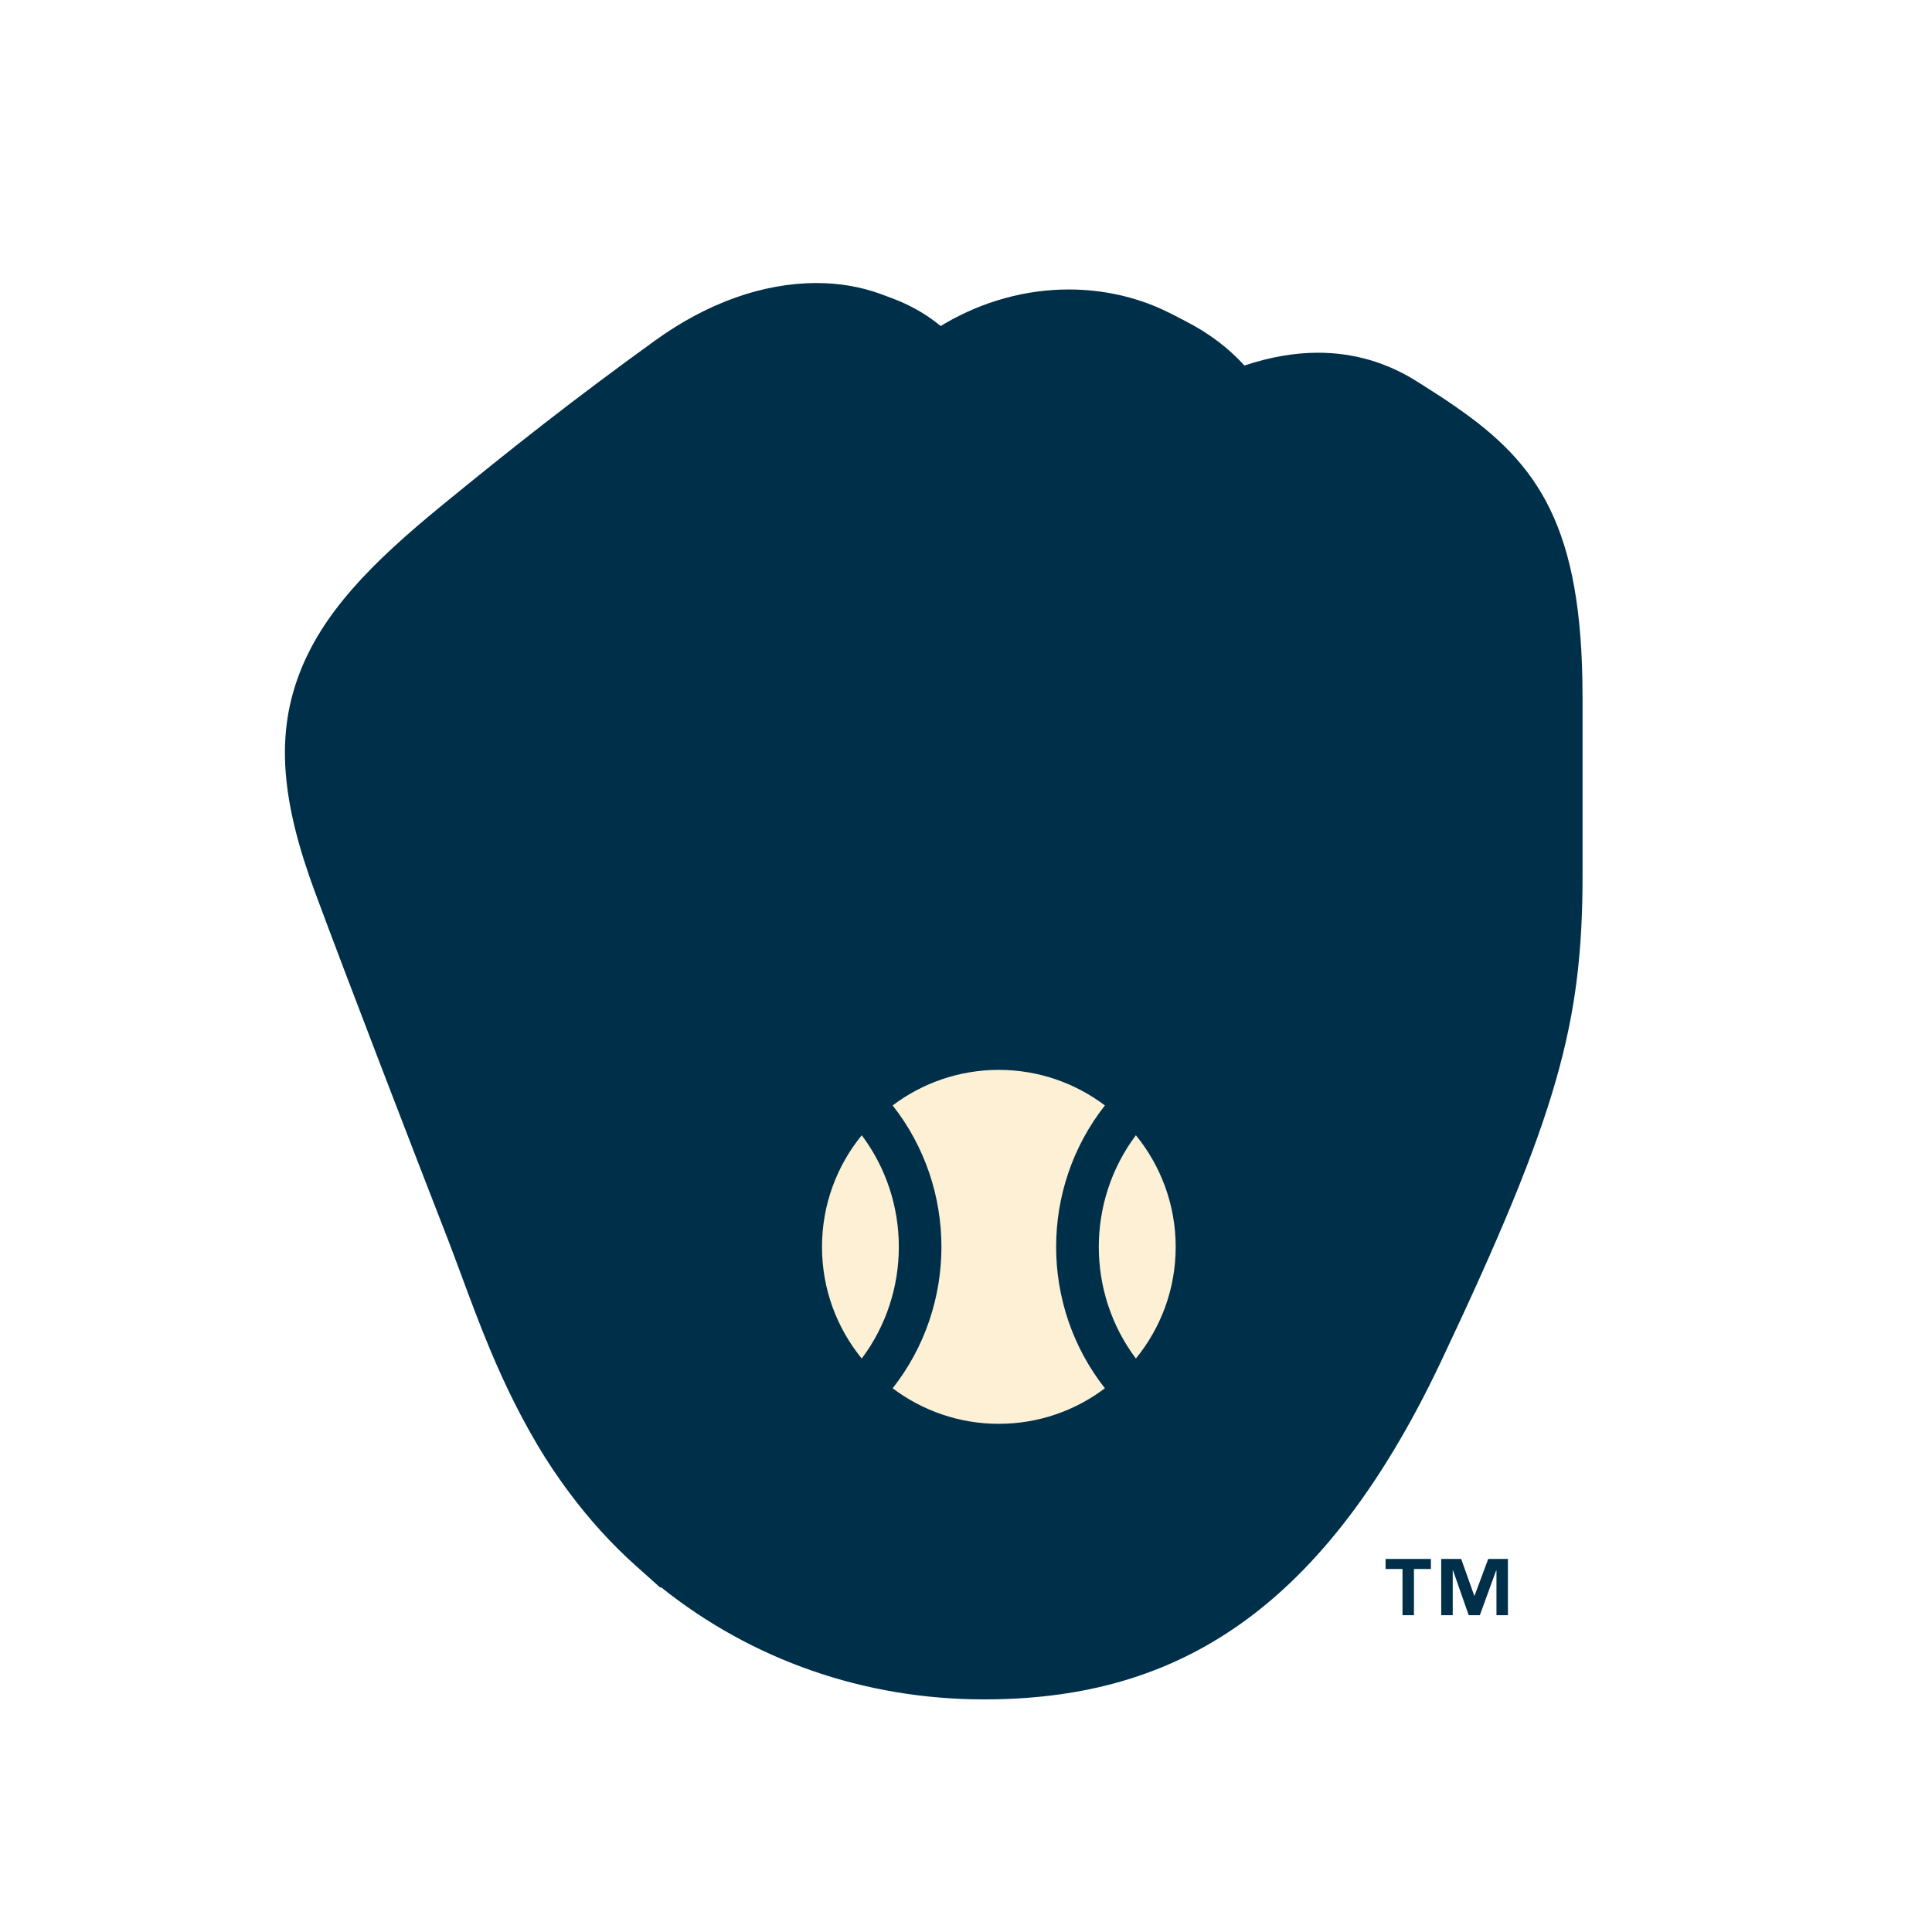
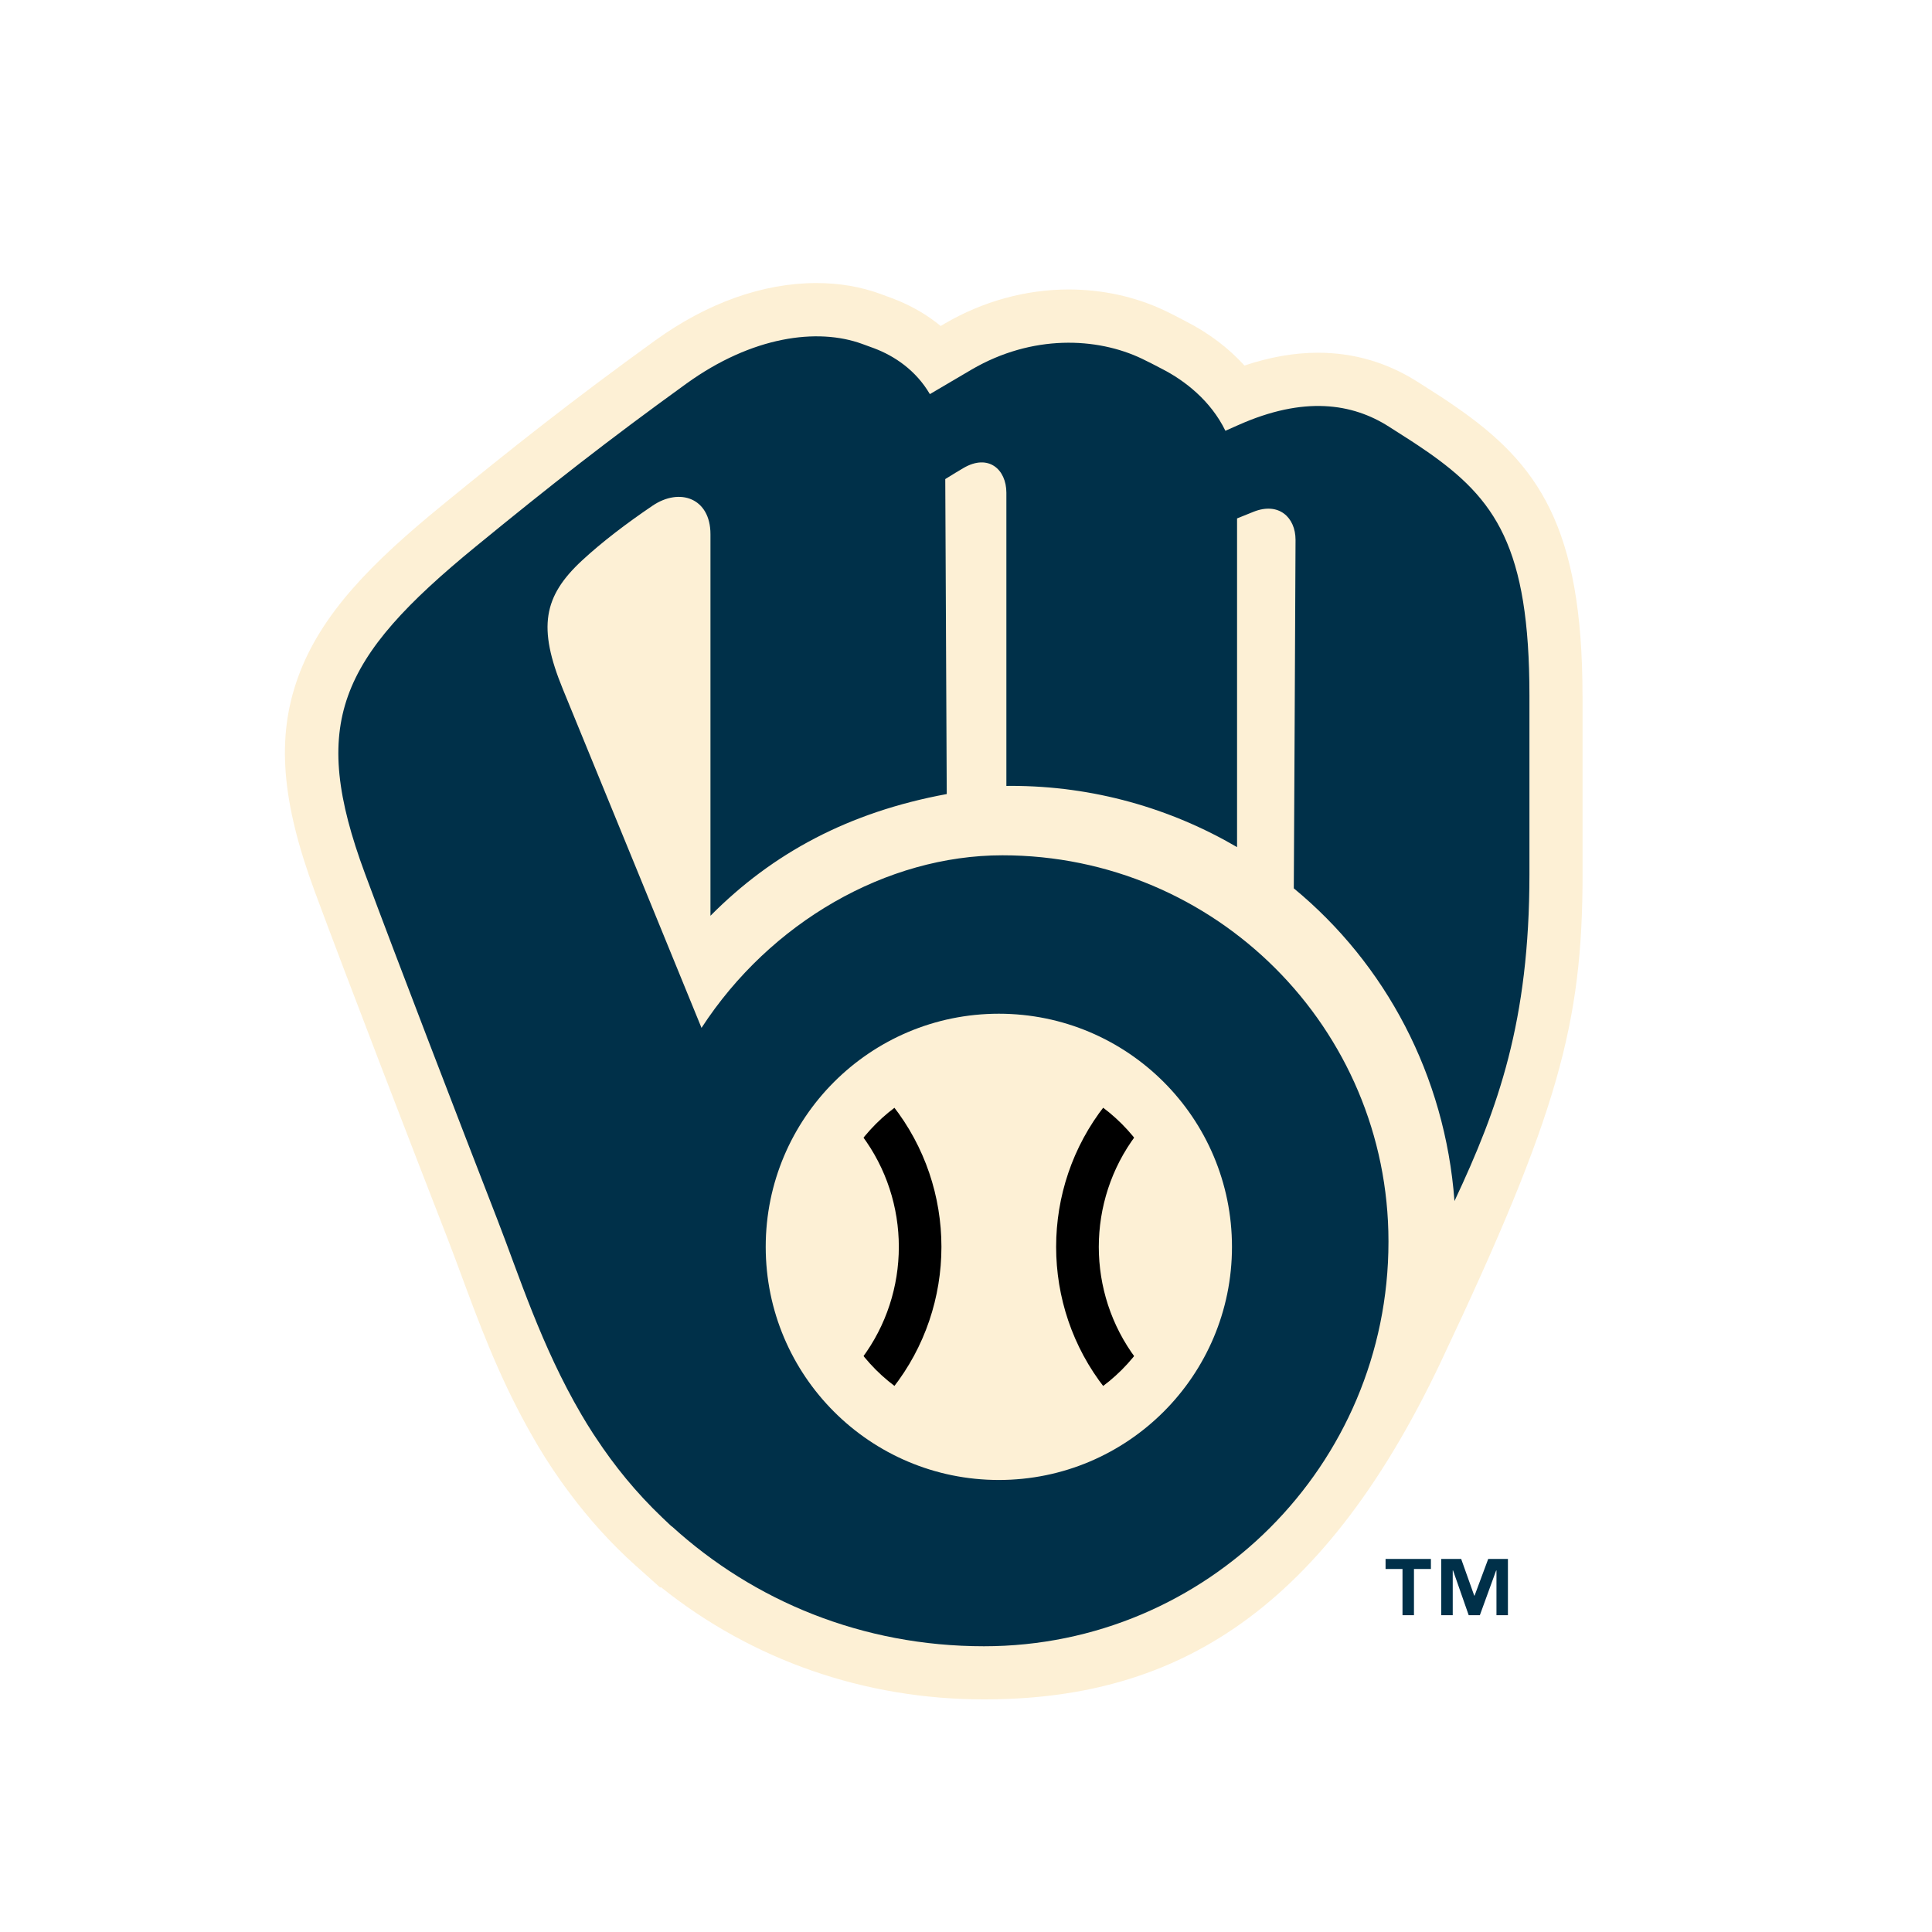
<svg xmlns="http://www.w3.org/2000/svg" viewBox="0 0 300 300">
-   <path fill="#003049" d="M245.74 108.03v27.74c0 23.15-3.79 37.18-21.97 75.62-19.14 40.47-42.75 52.49-70.99 52.49-18.57 0-36.03-6.12-50.14-17.42l-.13.05-3.15-2.82-.58-.51c-4-3.58-7.42-7.43-10.36-11.38-.25-.33-.49-.65-.73-.99-.04-.05-.09-.11-.12-.17-.18-.24-.35-.48-.52-.72a81 81 0 0 1-4.65-7.38c-.16-.27-.32-.55-.46-.82-4.65-8.37-7.71-16.7-10.29-23.67-.74-1.99-1.43-3.87-2.11-5.62-5.33-13.69-15.65-40.45-20.64-53.93-5.19-14-5.99-23.94-2.66-33.23 3.56-9.95 11.52-17.91 22.38-26.79 10.88-8.9 20.21-16.29 33.11-25.61 8.08-5.83 16.74-8.92 25.06-8.92 3.52 0 6.85.57 9.9 1.68.55.2 1.15.42 1.94.72 2.8 1.06 5.29 2.5 7.44 4.27.22-.13.43-.25.64-.38 5.93-3.46 12.58-5.29 19.24-5.29 5.27 0 10.42 1.14 14.93 3.29.97.47 1.54.75 2.19 1.1.32.16.66.34 1.13.59 3.54 1.81 6.58 4.13 9.04 6.83 3.94-1.32 7.76-1.99 11.41-1.99 5.56 0 10.75 1.52 15.45 4.51l1.12.71c2.14 1.37 3.23 2.05 4.89 3.22 12.73 8.81 19.62 18.56 19.62 44.82" />
+   <path fill="#fdf0d5" d="M245.74 108.03v27.74c0 23.15-3.79 37.18-21.97 75.62-19.14 40.47-42.75 52.49-70.99 52.49-18.57 0-36.03-6.12-50.14-17.42l-.13.05-3.15-2.82-.58-.51c-4-3.58-7.42-7.43-10.36-11.38-.25-.33-.49-.65-.73-.99-.04-.05-.09-.11-.12-.17-.18-.24-.35-.48-.52-.72a81 81 0 0 1-4.65-7.38c-.16-.27-.32-.55-.46-.82-4.65-8.37-7.71-16.7-10.29-23.67-.74-1.99-1.43-3.87-2.11-5.62-5.33-13.69-15.65-40.45-20.64-53.93-5.19-14-5.99-23.94-2.66-33.23 3.56-9.95 11.52-17.91 22.38-26.79 10.88-8.9 20.21-16.29 33.11-25.61 8.08-5.83 16.74-8.92 25.06-8.92 3.52 0 6.85.57 9.9 1.68.55.2 1.15.42 1.94.72 2.8 1.06 5.29 2.5 7.44 4.27.22-.13.43-.25.64-.38 5.93-3.46 12.58-5.29 19.24-5.29 5.27 0 10.42 1.14 14.93 3.29.97.47 1.54.75 2.19 1.1.32.16.66.34 1.13.59 3.54 1.81 6.58 4.13 9.04 6.83 3.94-1.32 7.76-1.99 11.41-1.99 5.56 0 10.75 1.52 15.45 4.51l1.12.71c2.14 1.37 3.23 2.05 4.89 3.22 12.73 8.81 19.62 18.56 19.62 44.82" />
  <path fill="#003049" d="M222.19 243.63h-2.63v7.18h-1.78v-7.18h-2.63v-1.56h7.04Zm11.96 7.18h-1.78v-6.95h-.05l-2.53 6.95h-1.73l-2.43-6.95h-.05v6.95h-1.79v-8.74h3.1l2.03 5.7h.05l2.12-5.7h3.06ZM221.43 70c10.82 7.49 16.06 14.93 16.06 38.03v27.74c0 22.79-4.84 36.26-11.64 50.73-1.45-19.51-10.7-36.81-24.95-48.56 0 0 .27-50.6.27-54.11s-2.62-5.91-6.5-4.37c-.7.28-1.61.65-2.58 1.04v51.04c-10.32-6.03-22.31-9.51-35.1-9.51-.24 0-.48.01-.72.01V76.51c0-3.61-2.77-6.1-6.64-3.85-.76.44-1.77 1.06-2.85 1.73l.23 48.91c-15.18 2.8-27.03 9.15-36.69 18.9V82.95c0-5.6-4.77-7.29-9-4.42-4.14 2.81-7.87 5.66-10.94 8.5-6.01 5.57-6.91 10.41-2.98 19.98 7.3 17.78 17 41.51 21.53 52.6 10.66-16.4 28.73-26.8 46.72-26.8 33.11 0 59.95 26.84 59.95 59.95v.07c0 34.67-28.12 62.8-62.81 62.8-18.91 0-35.75-7.04-48.47-18.62l-.02.02c-.17-.15-.32-.31-.49-.46-.33-.3-.66-.62-.98-.93-4.06-3.87-7.43-8.03-10.27-12.34-.16-.25-.34-.5-.5-.75-.63-.97-1.22-1.94-1.79-2.91-6.24-10.65-9.7-21.68-13.01-30.19-5.77-14.85-15.84-41-20.59-53.81-8.64-23.31-4.11-33.33 17.2-50.77 11.65-9.54 20.56-16.52 32.71-25.3 10.2-7.36 20.35-8.7 27.29-6.17.53.19 1.11.4 1.86.68 3.14 1.18 6.49 3.41 8.66 7.12 2.12-1.25 4.6-2.72 6.49-3.82 9.41-5.49 19.47-5.01 26.44-1.68 1.3.62 1.69.85 3.13 1.59 3.5 1.79 7.55 4.92 9.83 9.6.63-.28 1.26-.56 1.94-.86 10.26-4.59 17.78-3.4 23.45.22 2.92 1.86 3.96 2.51 5.75 3.75ZM118.9 193.61c0 19.99 16.21 36.2 36.2 36.2s36.2-16.21 36.2-36.2-16.2-36.2-36.2-36.2c-19.99 0-36.2 16.21-36.2 36.2" />
+   <circle cx="155.1" cy="193.61" r="27" fill="#000" />
  <path fill="#fdf0d5" d="M127.64 193.62c0-6.57 2.31-12.6 6.17-17.34 7.68 10.23 7.68 24.43 0 34.67-3.86-4.74-6.17-10.76-6.17-17.33m10.97 21.95c10.1-12.84 10.1-31.08 0-43.92 4.59-3.46 10.3-5.52 16.48-5.52s11.89 2.06 16.48 5.52c-10.1 12.84-10.1 31.08 0 43.92-4.59 3.46-10.3 5.52-16.48 5.52s-11.89-2.06-16.48-5.52m37.77-4.62c-7.68-10.23-7.68-24.43 0-34.67 3.86 4.74 6.18 10.77 6.18 17.34s-2.32 12.6-6.18 17.33" />
</svg>
